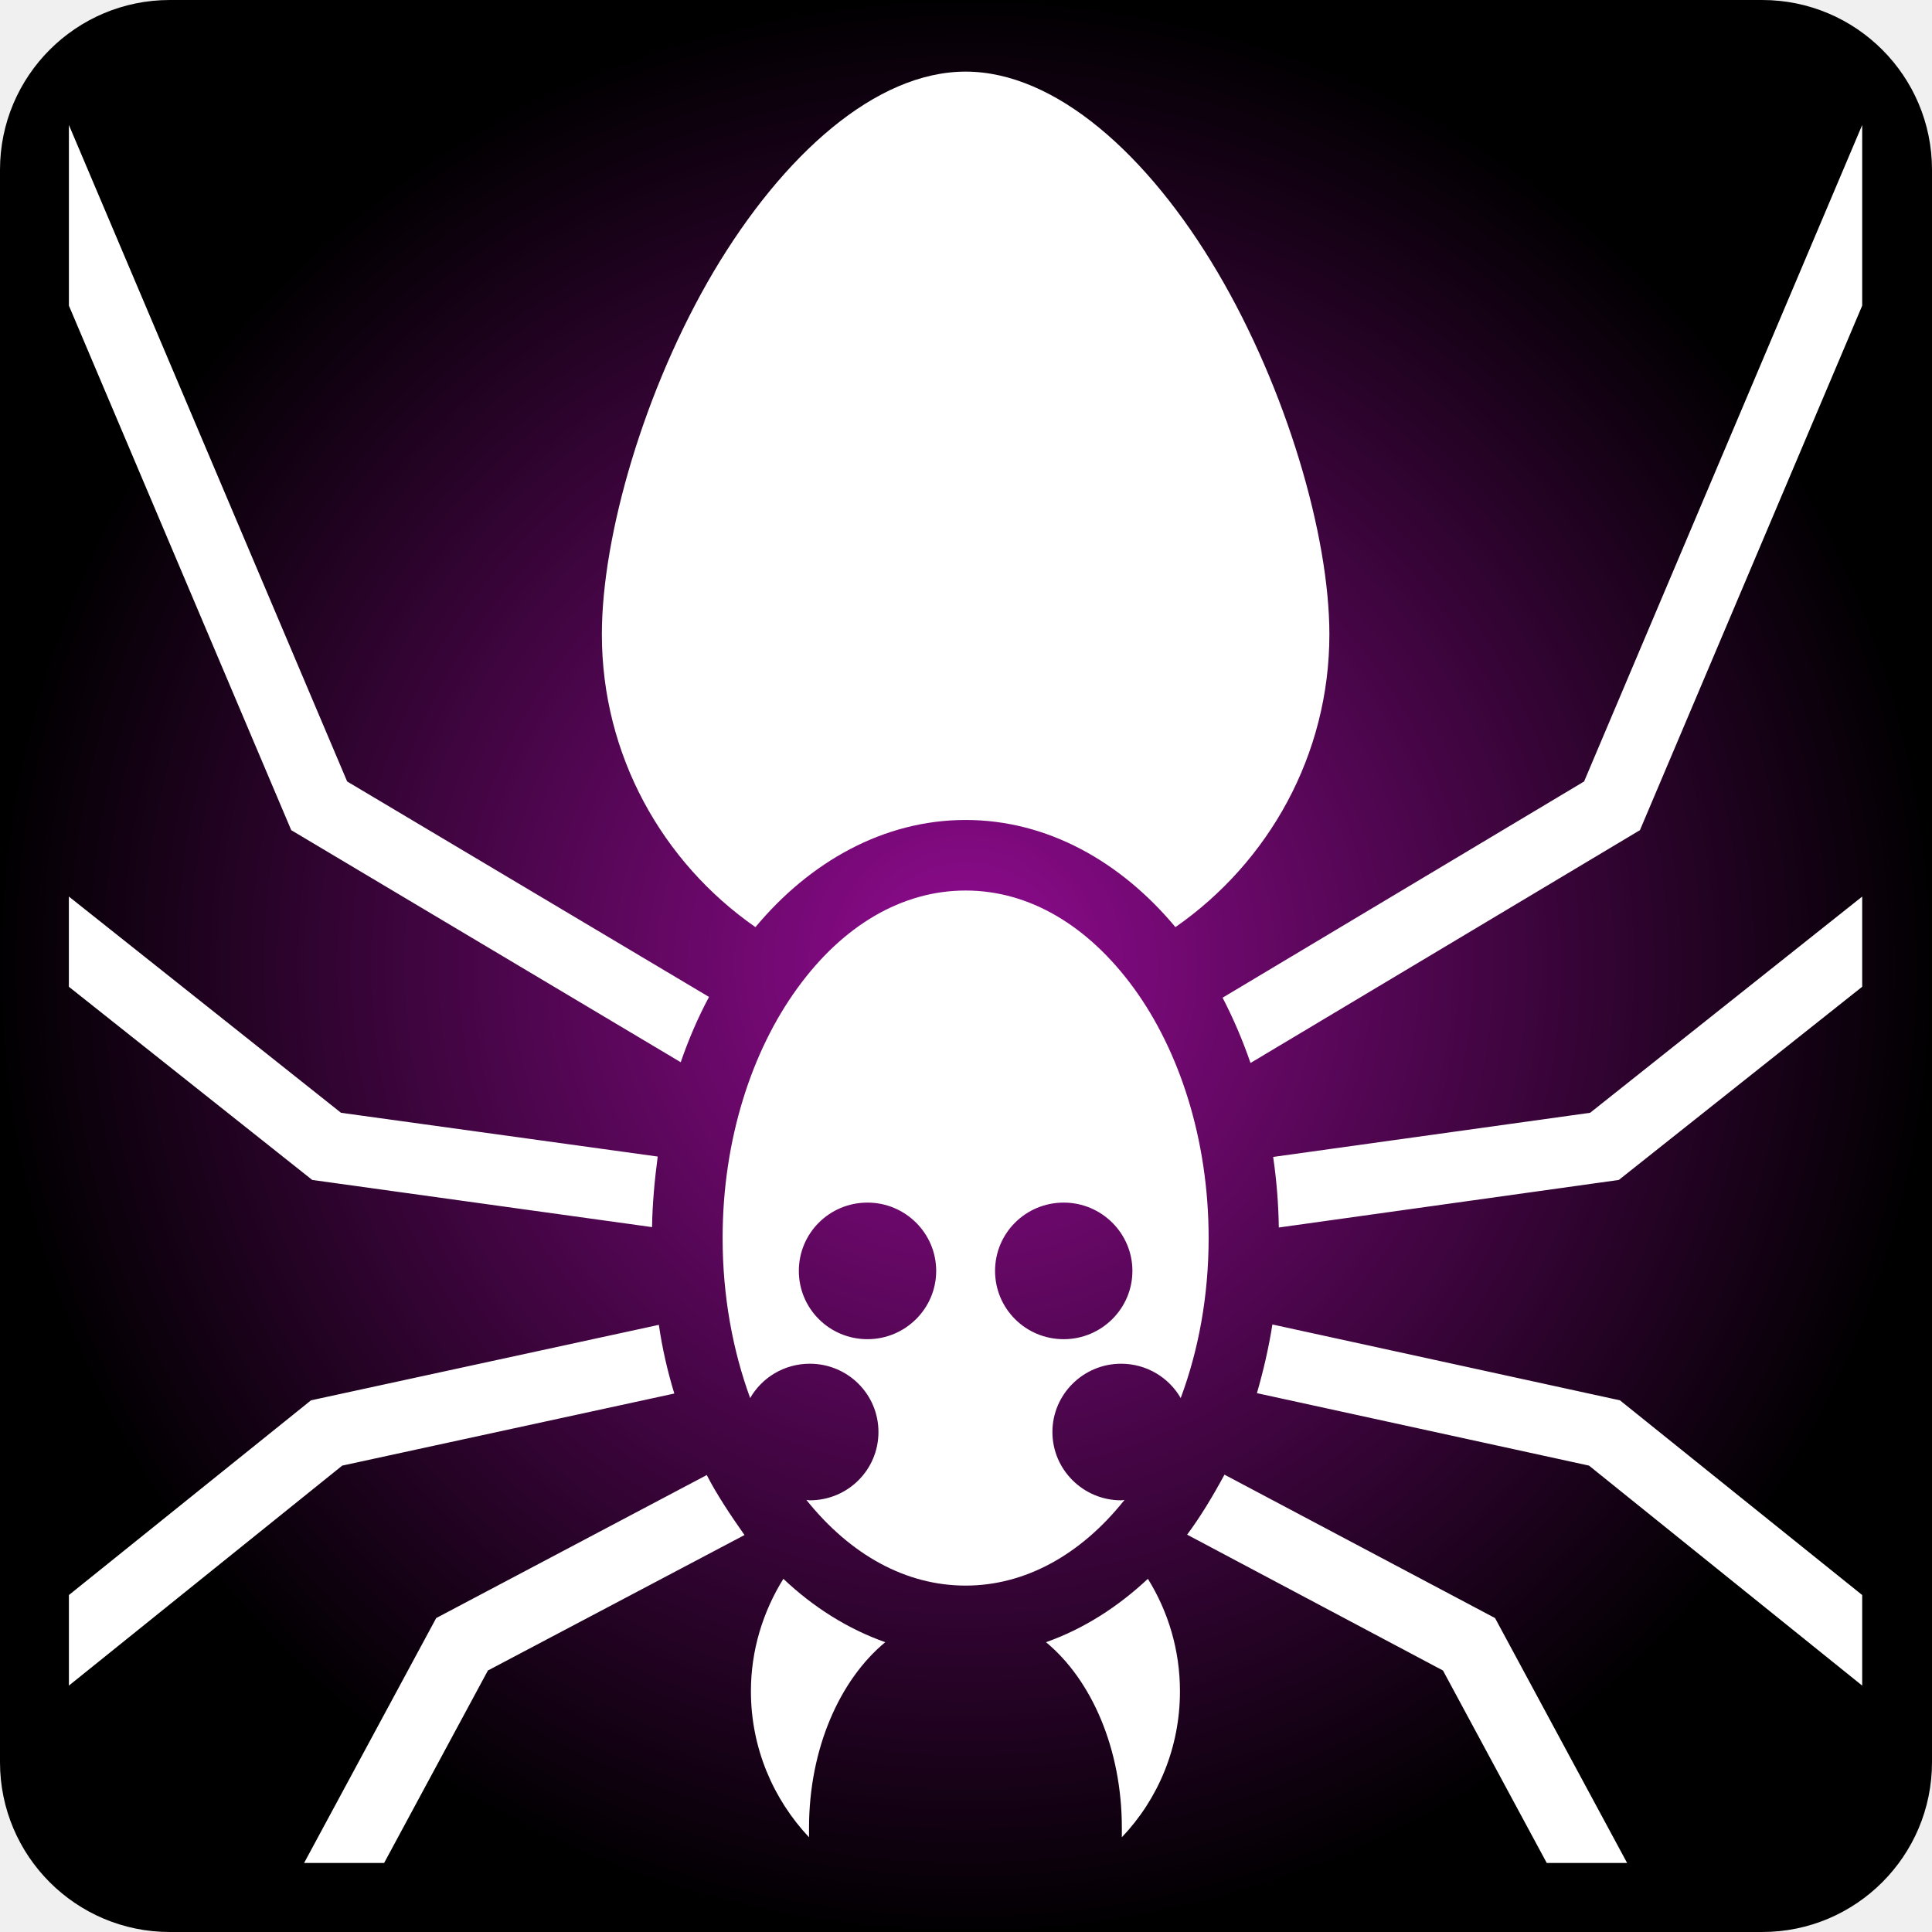
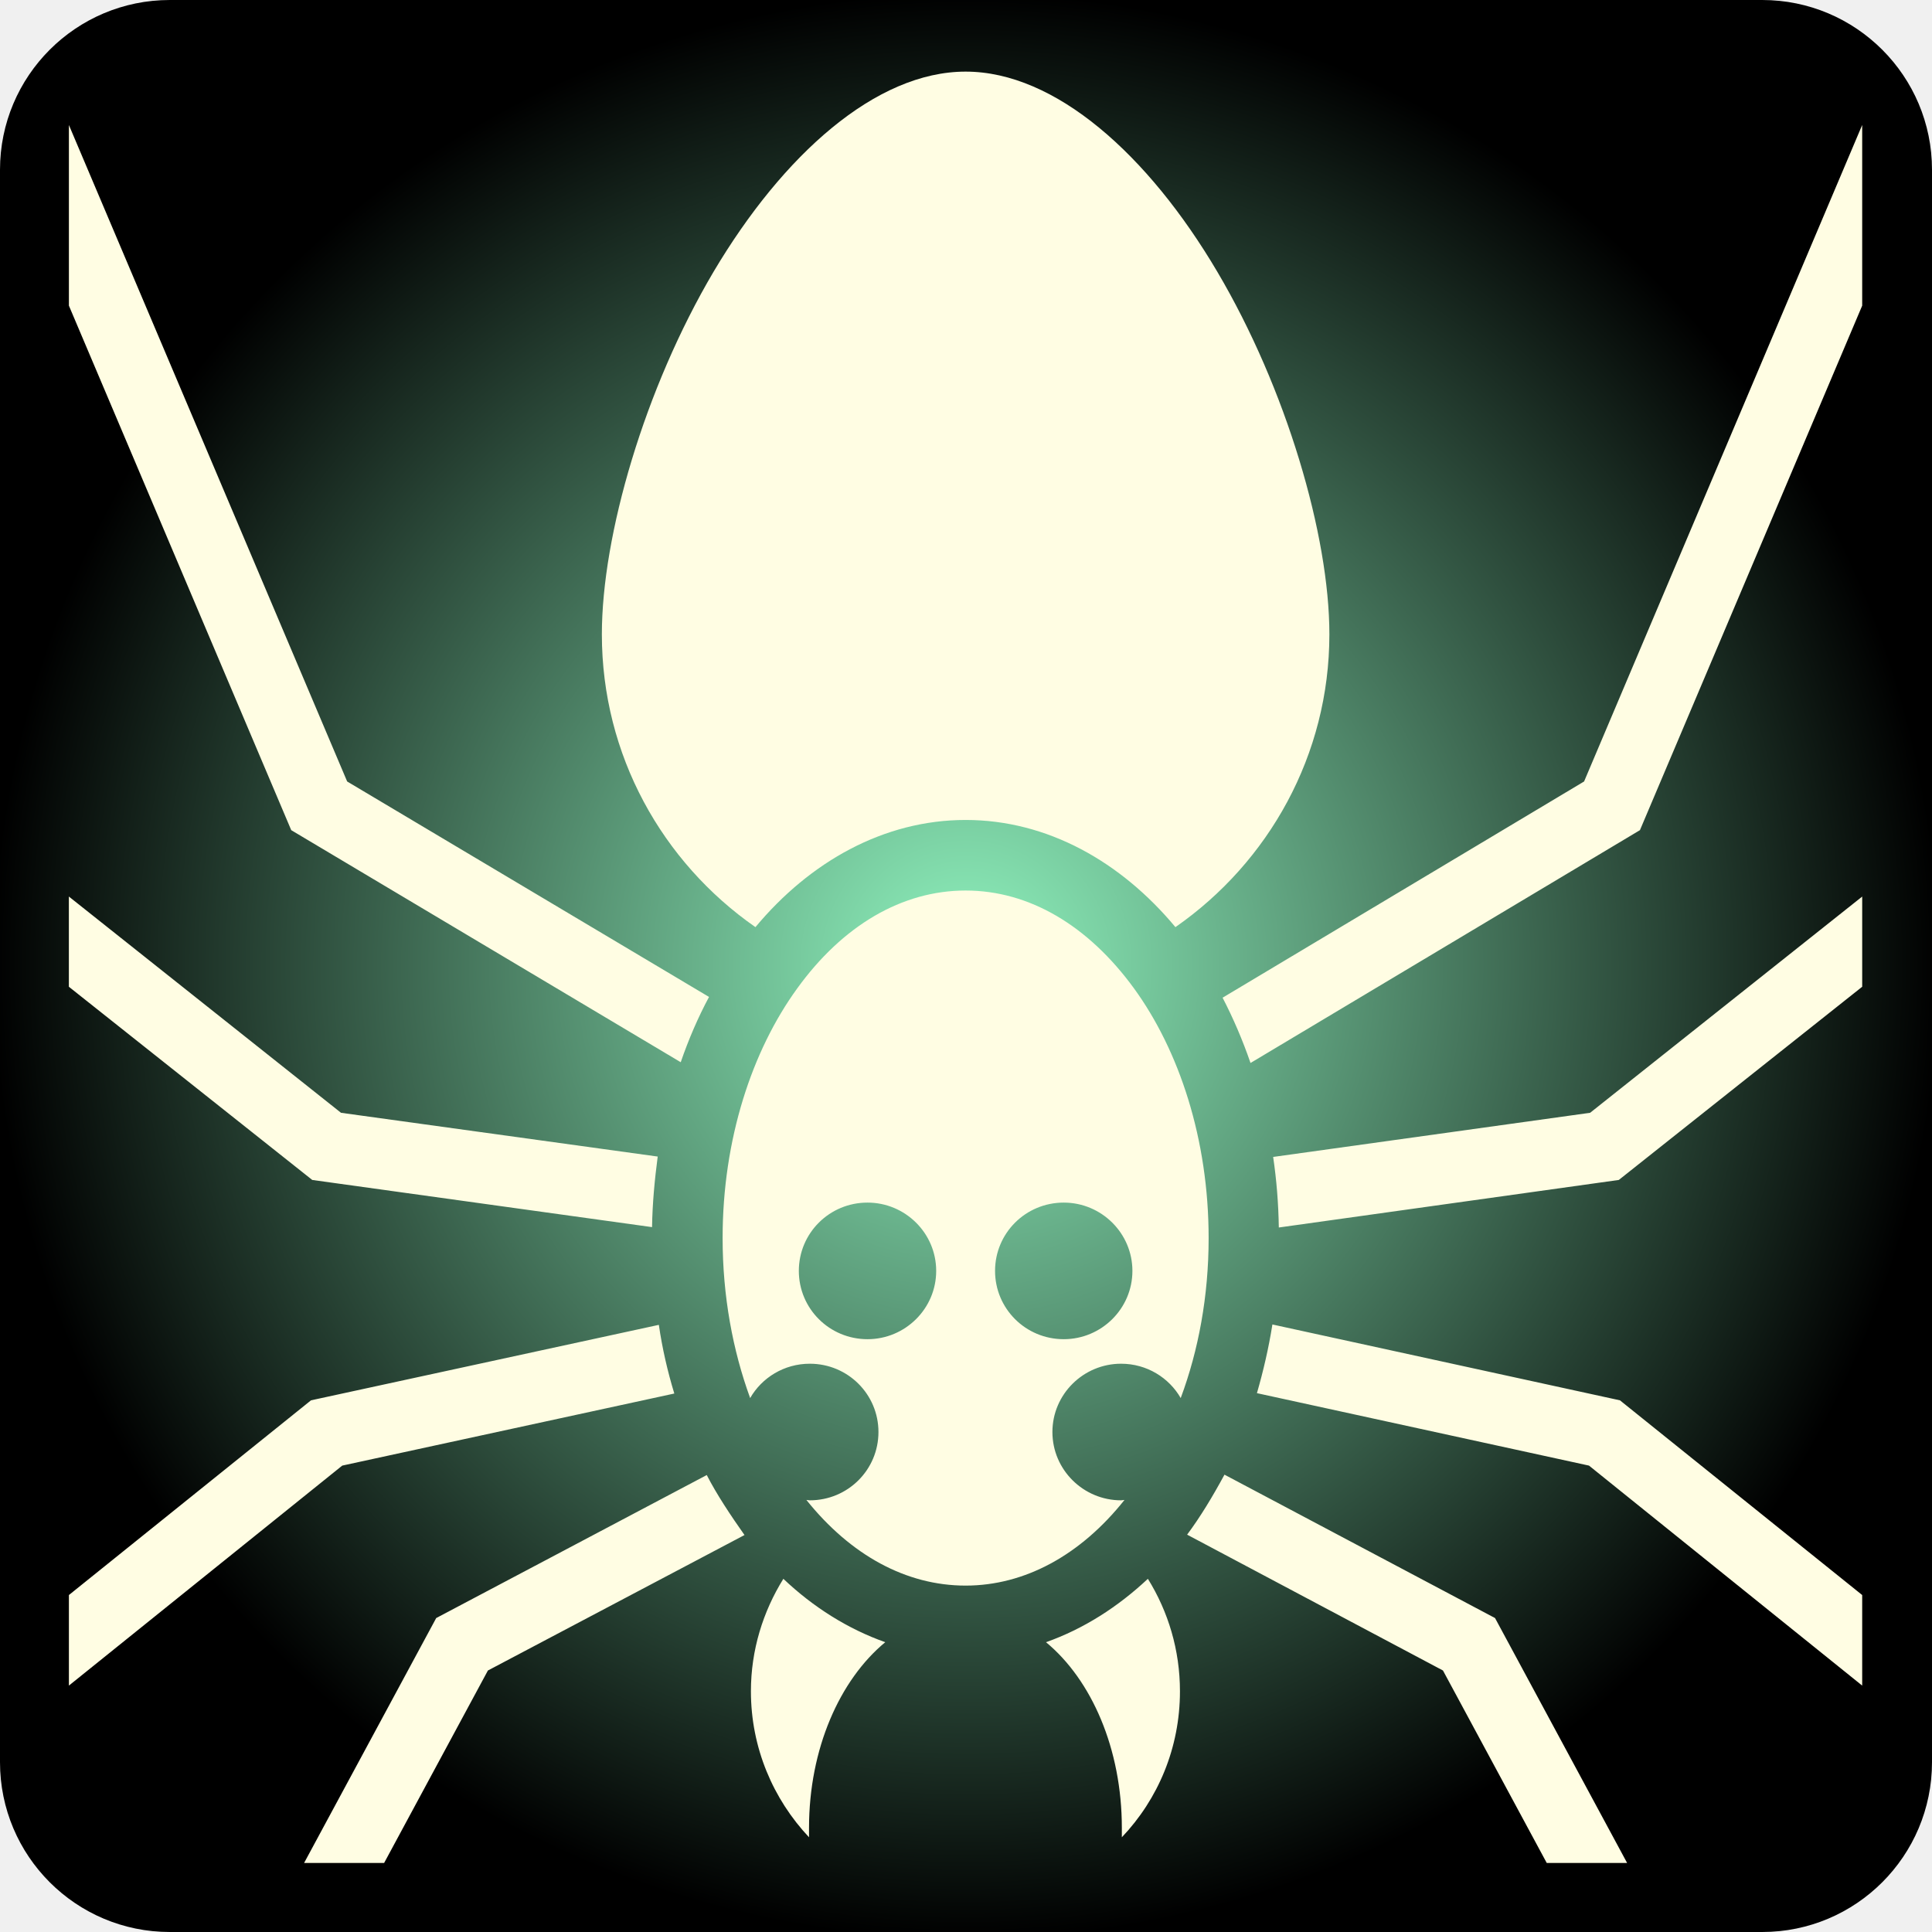
<svg xmlns="http://www.w3.org/2000/svg" class="spider-svg" viewBox="0 0 512 512" style="height: 256px; width: 256px;">
  <defs>
    <radialGradient id="lorc-masked-spider-gradient-0">
-       <stop offset="0%" stop-color="#910b91" stop-opacity="1" />
+       <stop offset="0%" stop-color="#90f4bf" stop-opacity="1" />
      <stop offset="100%" stop-color="#000000" stop-opacity="1" />
    </radialGradient>
  </defs>
  <rect fill="url(#lorc-masked-spider-gradient-0)" height="512" width="512" rx="45" ry="45" />
  <g class="" transform="translate(0,0)" style="">
-     <path d="M255.9 18.98c-23.8 0-48.4 22.04-66.8 53.04-18.3 30.98-29.6 69.88-29.6 96.08 0 32 16 60.4 40.7 77.6 14.4-17.3 34-28.4 55.7-28.4 21.7 0 41.2 11.1 55.6 28.4 24.7-17.2 40.8-45.6 40.8-77.6 0-26.2-11.4-65.1-29.7-96.08-18.3-31-42.9-53.04-66.7-53.04zm237.6 14.14L419.8 207.1 324 264.4c2.8 5.4 5.3 11.2 7.4 17.3L434.6 220l58.9-139zm-475.24 0V81l58.92 139 103.22 61.5c2.1-6.1 4.6-11.9 7.5-17.3L92 207.1c-24.59-58-49.15-116.01-73.74-173.97zM255.9 236c-16.9 0-32.6 9.3-44.6 25.9-12 16.5-19.8 40-19.8 66.2 0 15.4 2.7 29.8 7.3 42.4 3.1-5.4 9-9.1 15.8-9.1 10.1 0 18.2 8.1 18.2 18.1 0 10-8.1 18.1-18.2 18.1-.3 0-.6-.1-.9-.1 11.7 14.6 26.4 22.7 42.2 22.7 15.7 0 30.5-8.1 42.1-22.7-.3 0-.6.1-.9.1-10 0-18.2-8.1-18.2-18.1 0-10 8.2-18.1 18.2-18.1 6.8 0 12.7 3.7 15.8 9.1 4.7-12.6 7.4-27 7.4-42.4 0-26.2-7.8-49.7-19.8-66.2-12.1-16.6-27.7-25.9-44.6-25.9zm-237.65 1.6v23.9l64.5 51.2 90.05 12.5c.1-6.4.7-12.6 1.5-18.7l-83.93-11.6-72.11-57.3zm475.25 0l-72.1 57.3-84 11.7c.9 6.1 1.4 12.3 1.5 18.7l90.1-12.6 64.5-51.2zm-263.6 81.1c10 0 18.2 8.1 18.2 18.1 0 10-8.2 18.1-18.2 18.1-10.1 0-18.2-8.1-18.2-18.1 0-10 8.1-18.1 18.2-18.1zm52 0c10 0 18.2 8.1 18.2 18.1 0 10-8.2 18.1-18.2 18.1-10.1 0-18.2-8.1-18.2-18.1 0-10 8.1-18.1 18.2-18.1zm55.3 32.3c-1 6.3-2.4 12.3-4.1 18.2l88 19.2 72.4 58.3v-24l-64.2-51.6zm-162.6.1l-92.18 20-64.16 51.6v24l72.44-58.3 88-19.1c-1.8-5.9-3.2-12-4.1-18.2zm149.9 39.7c-3.2 5.9-6.4 11.2-9.9 15.9l67.8 36 27.5 51h21.3l-35-64.9zm-137.2.1l-71.7 37.9-35.01 64.9h21.21l27.5-51 68-35.9c-3.6-5.1-7.4-10.8-10-15.9zm20.3 27.5c-5.4 8.7-8.6 18.9-8.6 29.8 0 15 5.9 28.6 15.4 38.7v-2.5c0-20.9 8.1-39.2 20.2-49.2-9.9-3.5-19.1-9.3-27-16.8zm96.6 0c-8 7.5-17.1 13.3-27 16.8 12.1 10 20.1 28.3 20.1 49.2v2.5c9.6-10.1 15.4-23.7 15.4-38.7 0-10.9-3.1-21.1-8.5-29.8z" fill="#fff" fill-opacity="1" />
+     <path d="M255.9 18.98c-23.8 0-48.4 22.04-66.8 53.04-18.3 30.98-29.6 69.88-29.6 96.08 0 32 16 60.4 40.7 77.6 14.4-17.3 34-28.4 55.7-28.4 21.7 0 41.2 11.1 55.6 28.4 24.7-17.2 40.8-45.6 40.8-77.6 0-26.2-11.4-65.1-29.7-96.08-18.3-31-42.9-53.04-66.7-53.04zm237.6 14.14L419.8 207.1 324 264.4c2.8 5.4 5.3 11.2 7.4 17.3L434.6 220l58.9-139zm-475.24 0V81l58.92 139 103.22 61.5c2.1-6.1 4.6-11.9 7.5-17.3L92 207.1c-24.59-58-49.15-116.01-73.74-173.97zM255.9 236c-16.9 0-32.6 9.3-44.6 25.9-12 16.5-19.8 40-19.8 66.2 0 15.4 2.7 29.8 7.3 42.4 3.1-5.4 9-9.1 15.8-9.1 10.1 0 18.2 8.1 18.2 18.1 0 10-8.1 18.1-18.2 18.1-.3 0-.6-.1-.9-.1 11.7 14.6 26.4 22.7 42.2 22.7 15.7 0 30.5-8.1 42.1-22.7-.3 0-.6.1-.9.1-10 0-18.2-8.1-18.2-18.1 0-10 8.2-18.1 18.2-18.1 6.8 0 12.7 3.7 15.8 9.1 4.7-12.6 7.4-27 7.4-42.4 0-26.2-7.8-49.7-19.8-66.2-12.1-16.6-27.7-25.9-44.6-25.9zm-237.65 1.6v23.9l64.5 51.2 90.05 12.5c.1-6.4.7-12.6 1.5-18.7l-83.93-11.6-72.11-57.3zm475.25 0l-72.1 57.3-84 11.7c.9 6.1 1.4 12.3 1.5 18.7l90.1-12.6 64.5-51.2zm-263.6 81.1c10 0 18.2 8.1 18.2 18.1 0 10-8.2 18.1-18.2 18.1-10.1 0-18.2-8.1-18.2-18.1 0-10 8.1-18.1 18.2-18.1zm52 0c10 0 18.2 8.1 18.2 18.1 0 10-8.2 18.1-18.2 18.1-10.1 0-18.2-8.1-18.2-18.1 0-10 8.1-18.1 18.2-18.1zm55.3 32.3c-1 6.3-2.4 12.3-4.1 18.2l88 19.2 72.4 58.3v-24l-64.2-51.6zm-162.6.1l-92.18 20-64.16 51.6v24l72.44-58.3 88-19.1c-1.8-5.9-3.2-12-4.1-18.2zm149.9 39.7c-3.2 5.9-6.4 11.2-9.9 15.9l67.8 36 27.5 51h21.3l-35-64.9zm-137.2.1l-71.7 37.9-35.01 64.9h21.21l27.5-51 68-35.9c-3.6-5.1-7.4-10.8-10-15.9zm20.3 27.5c-5.4 8.7-8.6 18.9-8.6 29.8 0 15 5.9 28.6 15.4 38.7v-2.5c0-20.9 8.1-39.2 20.2-49.2-9.9-3.5-19.1-9.3-27-16.8zm96.6 0c-8 7.5-17.1 13.3-27 16.8 12.1 10 20.1 28.3 20.1 49.2v2.5c9.6-10.1 15.4-23.7 15.4-38.7 0-10.9-3.1-21.1-8.5-29.8z" fill="#fffde3" fill-opacity="1" />
  </g>
</svg>
